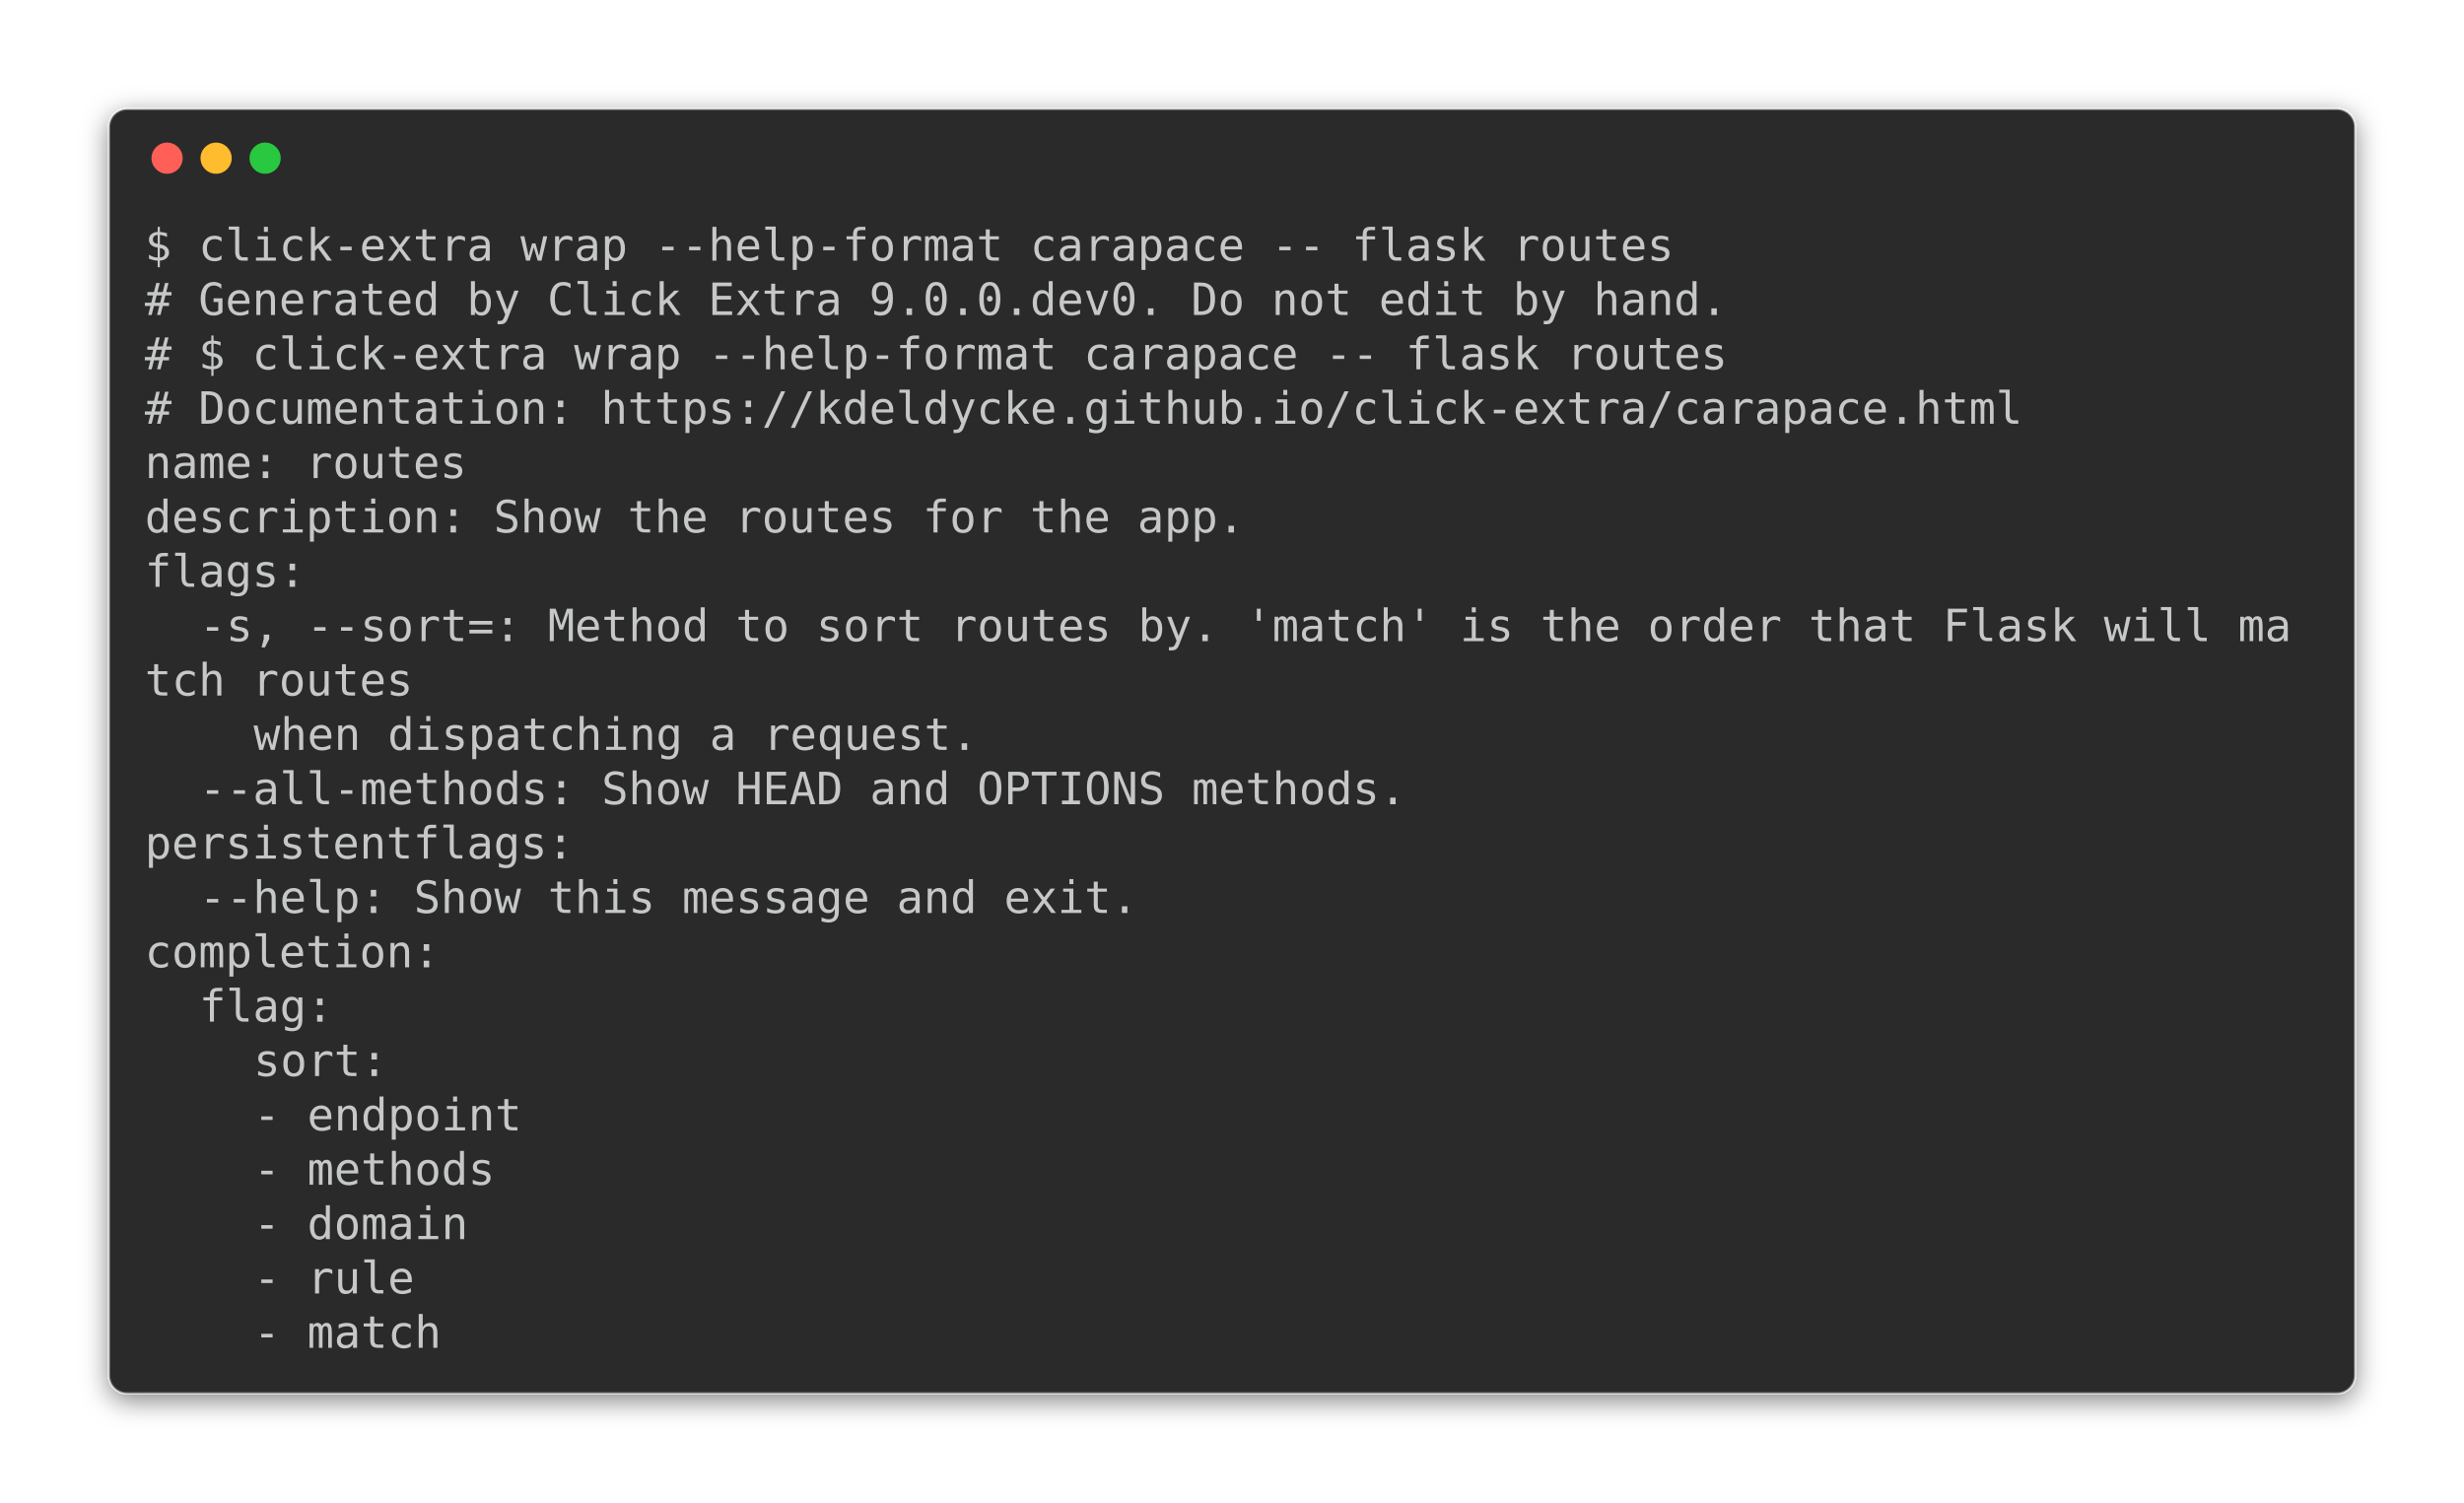
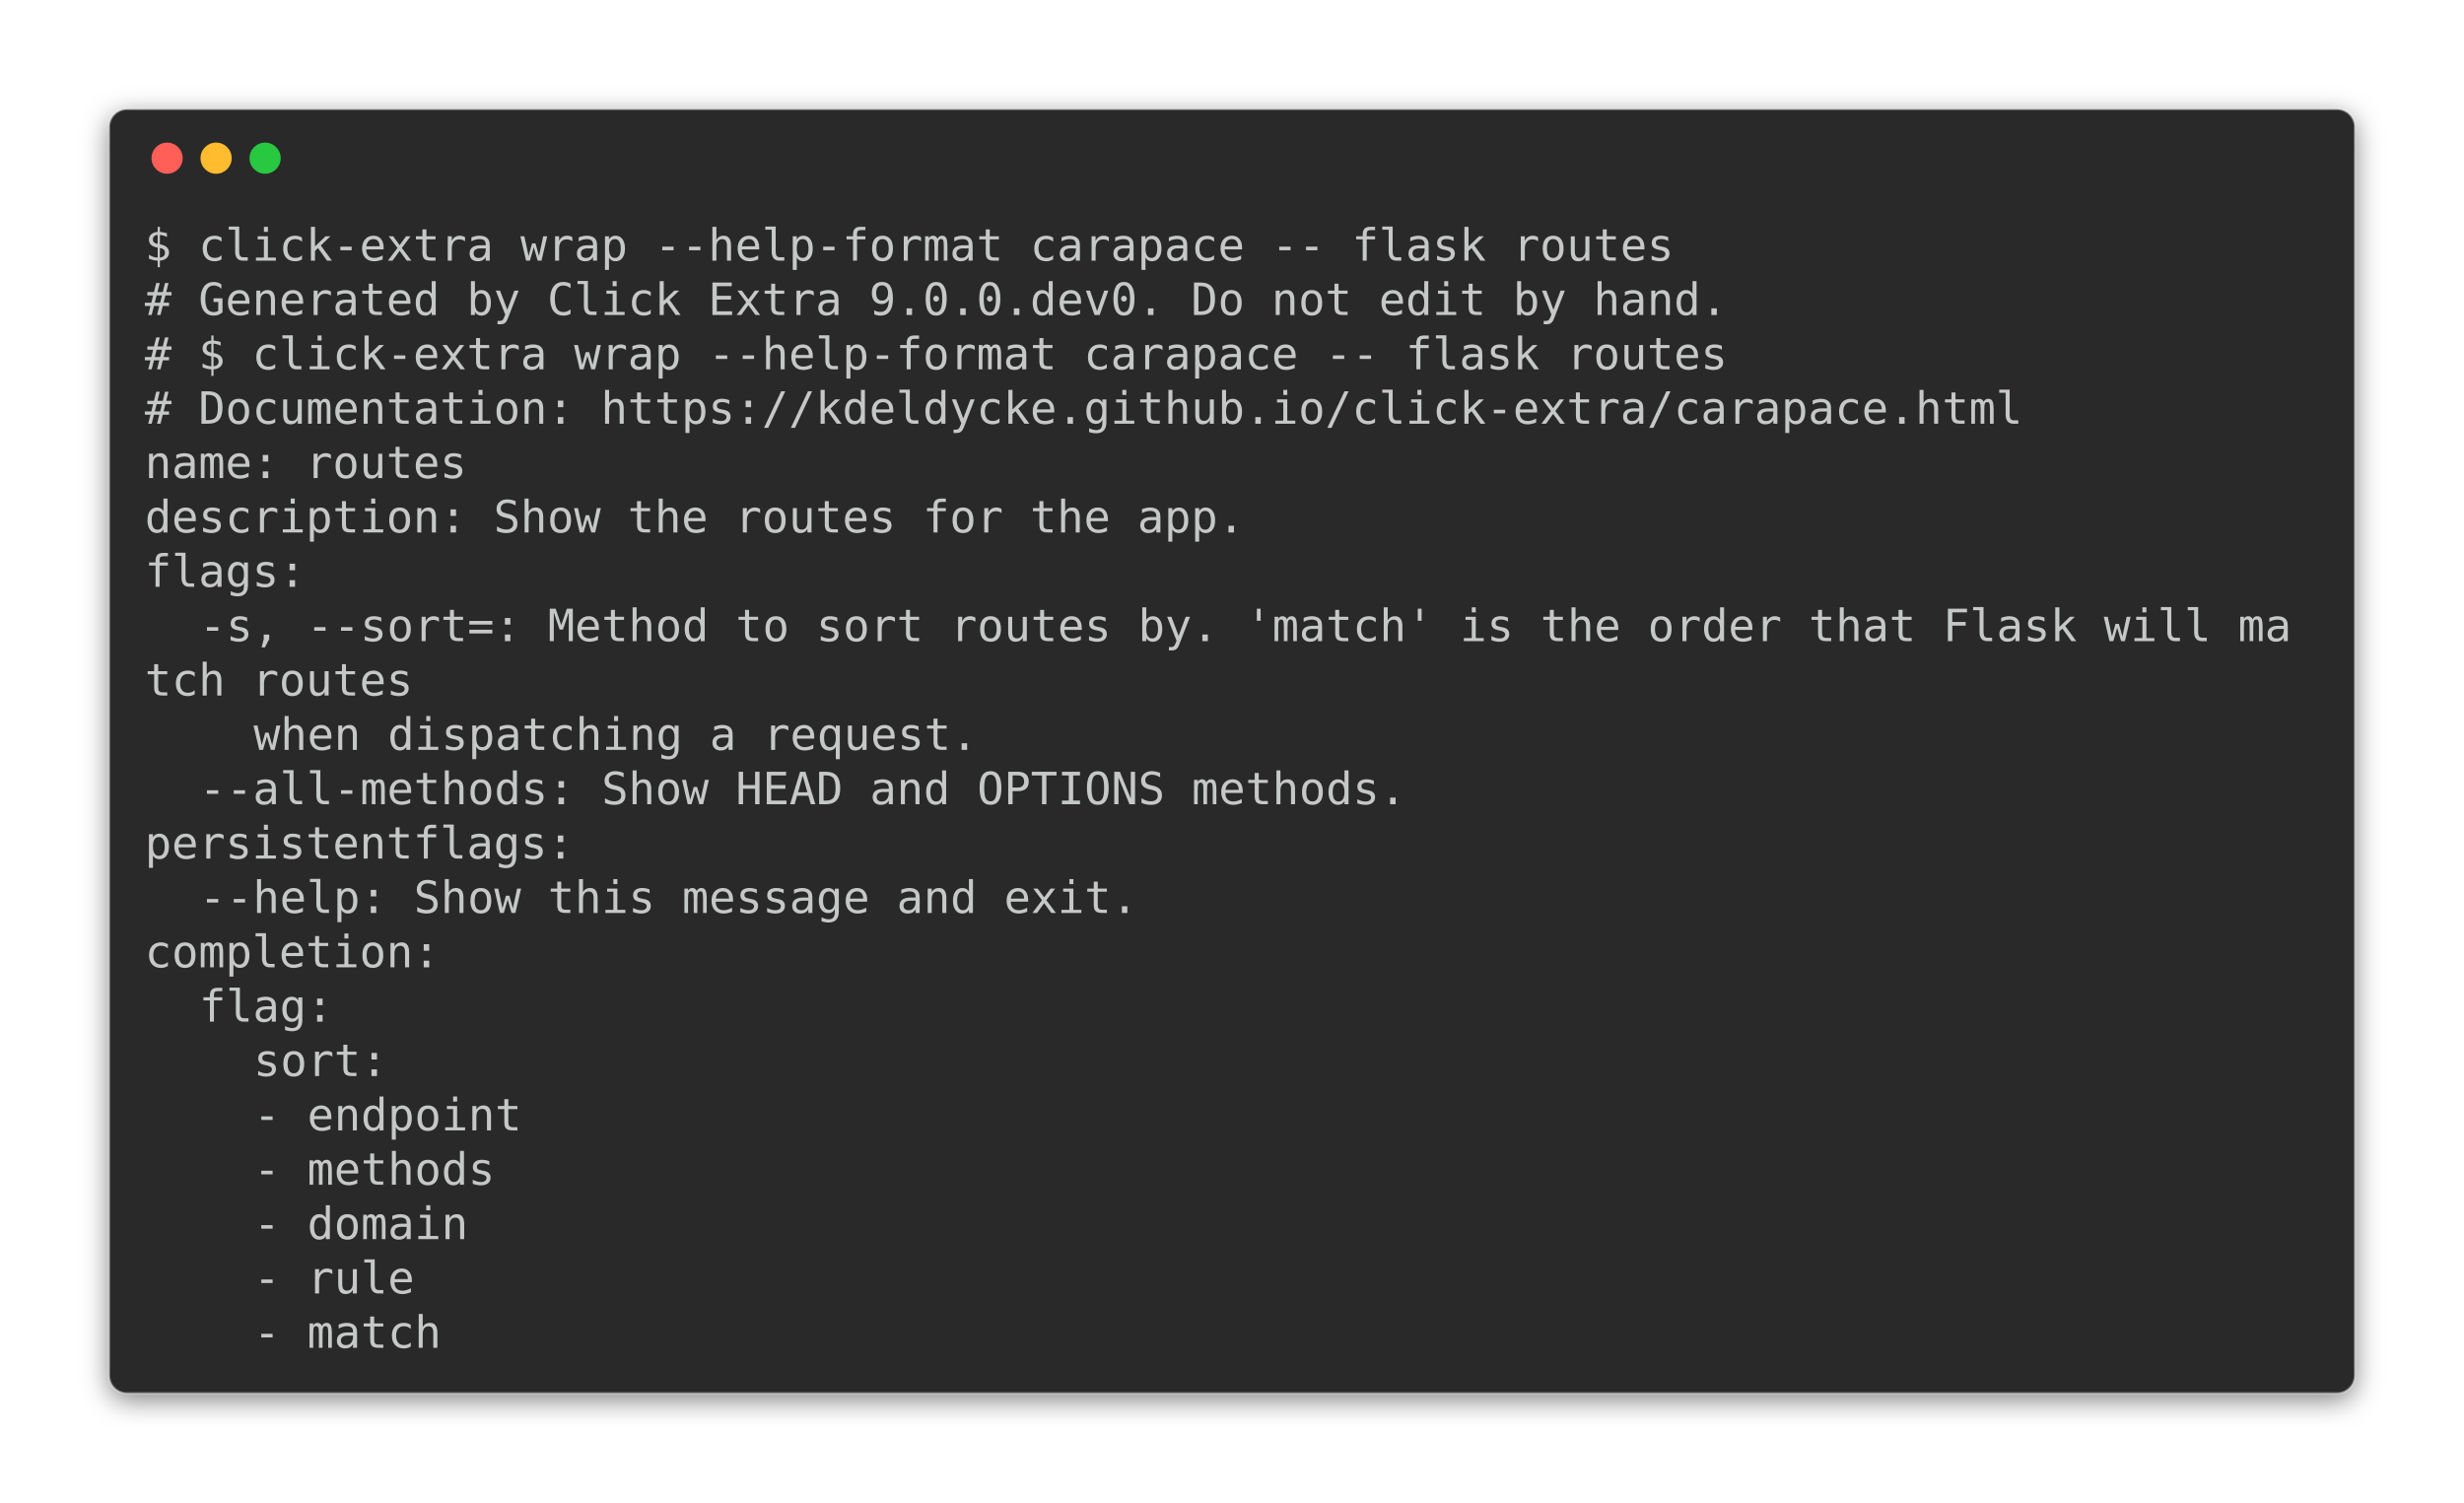
<svg xmlns="http://www.w3.org/2000/svg" viewBox="0 0 1106 674.4">
  <style>
    .wrap-carapace-screen-matrix {
        font-family: 'Fira Code', 'Cascadia Code', Menlo, Consolas, monospace;
        font-size: 20px;
        line-height: 24.4px;
        font-variant-east-asian: full-width;
    }
    .wrap-carapace-screen-title {
        font-size: 18px;
        font-weight: bold;
        font-family: 'Fira Code', 'Cascadia Code', Menlo, Consolas, monospace;
    }
    .wrap-carapace-screen-r1 { fill: #c5c8c6 }
</style>
  <defs>
    <clipPath id="wrap-carapace-screen-clip">
      <rect x="0" y="0" width="976" height="512.4" />
    </clipPath>
    <filter id="wrap-carapace-screen-shadow" x="-50%" y="-50%" width="200%" height="200%">
-       <feDropShadow dx="0" dy="3" stdDeviation="6" flood-color="rgba(0,0,0,0.5)" />
+       <feGaussianBlur in="SourceAlpha" stdDeviation="6" />
+       <feOffset dx="0" dy="3" result="cast" />
+       <feFlood flood-color="rgba(0,0,0,0.5)" />
+       <feComposite in2="cast" operator="in" />
    </filter>
  </defs>
-   <rect fill="#292929" stroke="rgba(255,255,255,0.35)" stroke-width="1" x="49" y="49" width="1008" height="576.4" rx="8" filter="url(#wrap-carapace-screen-shadow)" />
+   <rect filter="url(#wrap-carapace-screen-shadow)" x="49" y="49" width="1008" height="576.4" rx="8" />
+   <rect fill="#292929" stroke="rgba(255,255,255,0.35)" stroke-width="1" x="49" y="49" width="1008" height="576.4" rx="8" />
  <g transform="translate(49, 49)">
    <g transform="translate(26,22)">
      <circle cx="0" cy="0" r="7" fill="#ff5f57" />
      <circle cx="22" cy="0" r="7" fill="#febc2e" />
      <circle cx="44" cy="0" r="7" fill="#28c840" />
    </g>
  </g>
  <g transform="translate(65, 97)" clip-path="url(#wrap-carapace-screen-clip)">
-     <g class="wrap-carapace-screen-matrix">
+     <g class="wrap-carapace-screen-matrix" font-family="'Fira Code', 'Cascadia Code', Menlo, Consolas, monospace" font-size="20" fill="#c5c8c6">
      <text class="wrap-carapace-screen-r1" x="0" y="20" textLength="695.4">$ click-extra wrap --help-format carapace -- flask routes</text>
      <text class="wrap-carapace-screen-r1" x="0" y="44.4" textLength="719.8"># Generated by Click Extra 9.0.0.dev0. Do not edit by hand.</text>
      <text class="wrap-carapace-screen-r1" x="0" y="68.8" textLength="719.8"># $ click-extra wrap --help-format carapace -- flask routes</text>
      <text class="wrap-carapace-screen-r1" x="0" y="93.2" textLength="854"># Documentation: https://kdeldycke.github.io/click-extra/carapace.html</text>
      <text class="wrap-carapace-screen-r1" x="0" y="117.6" textLength="146.4">name: routes</text>
      <text class="wrap-carapace-screen-r1" x="0" y="142" textLength="500.2">description: Show the routes for the app.</text>
      <text class="wrap-carapace-screen-r1" x="0" y="166.4" textLength="73.2">flags:</text>
      <text class="wrap-carapace-screen-r1" x="24.4" y="190.8" textLength="951.6">-s, --sort=: Method to sort routes by. 'match' is the order that Flask will ma</text>
      <text class="wrap-carapace-screen-r1" x="0" y="215.2" textLength="122">tch routes</text>
      <text class="wrap-carapace-screen-r1" x="48.8" y="239.6" textLength="329.4">when dispatching a request.</text>
      <text class="wrap-carapace-screen-r1" x="24.4" y="264" textLength="549">--all-methods: Show HEAD and OPTIONS methods.</text>
      <text class="wrap-carapace-screen-r1" x="0" y="288.4" textLength="195.2">persistentflags:</text>
      <text class="wrap-carapace-screen-r1" x="24.4" y="312.8" textLength="427">--help: Show this message and exit.</text>
      <text class="wrap-carapace-screen-r1" x="0" y="337.2" textLength="134.2">completion:</text>
      <text class="wrap-carapace-screen-r1" x="24.4" y="361.6" textLength="61">flag:</text>
      <text class="wrap-carapace-screen-r1" x="48.8" y="386" textLength="61">sort:</text>
      <text class="wrap-carapace-screen-r1" x="48.8" y="410.4" textLength="122">- endpoint</text>
      <text class="wrap-carapace-screen-r1" x="48.8" y="434.8" textLength="109.8">- methods</text>
      <text class="wrap-carapace-screen-r1" x="48.8" y="459.2" textLength="97.6">- domain</text>
      <text class="wrap-carapace-screen-r1" x="48.8" y="483.6" textLength="73.2">- rule</text>
      <text class="wrap-carapace-screen-r1" x="48.8" y="508" textLength="85.4">- match</text>
    </g>
  </g>
</svg>
